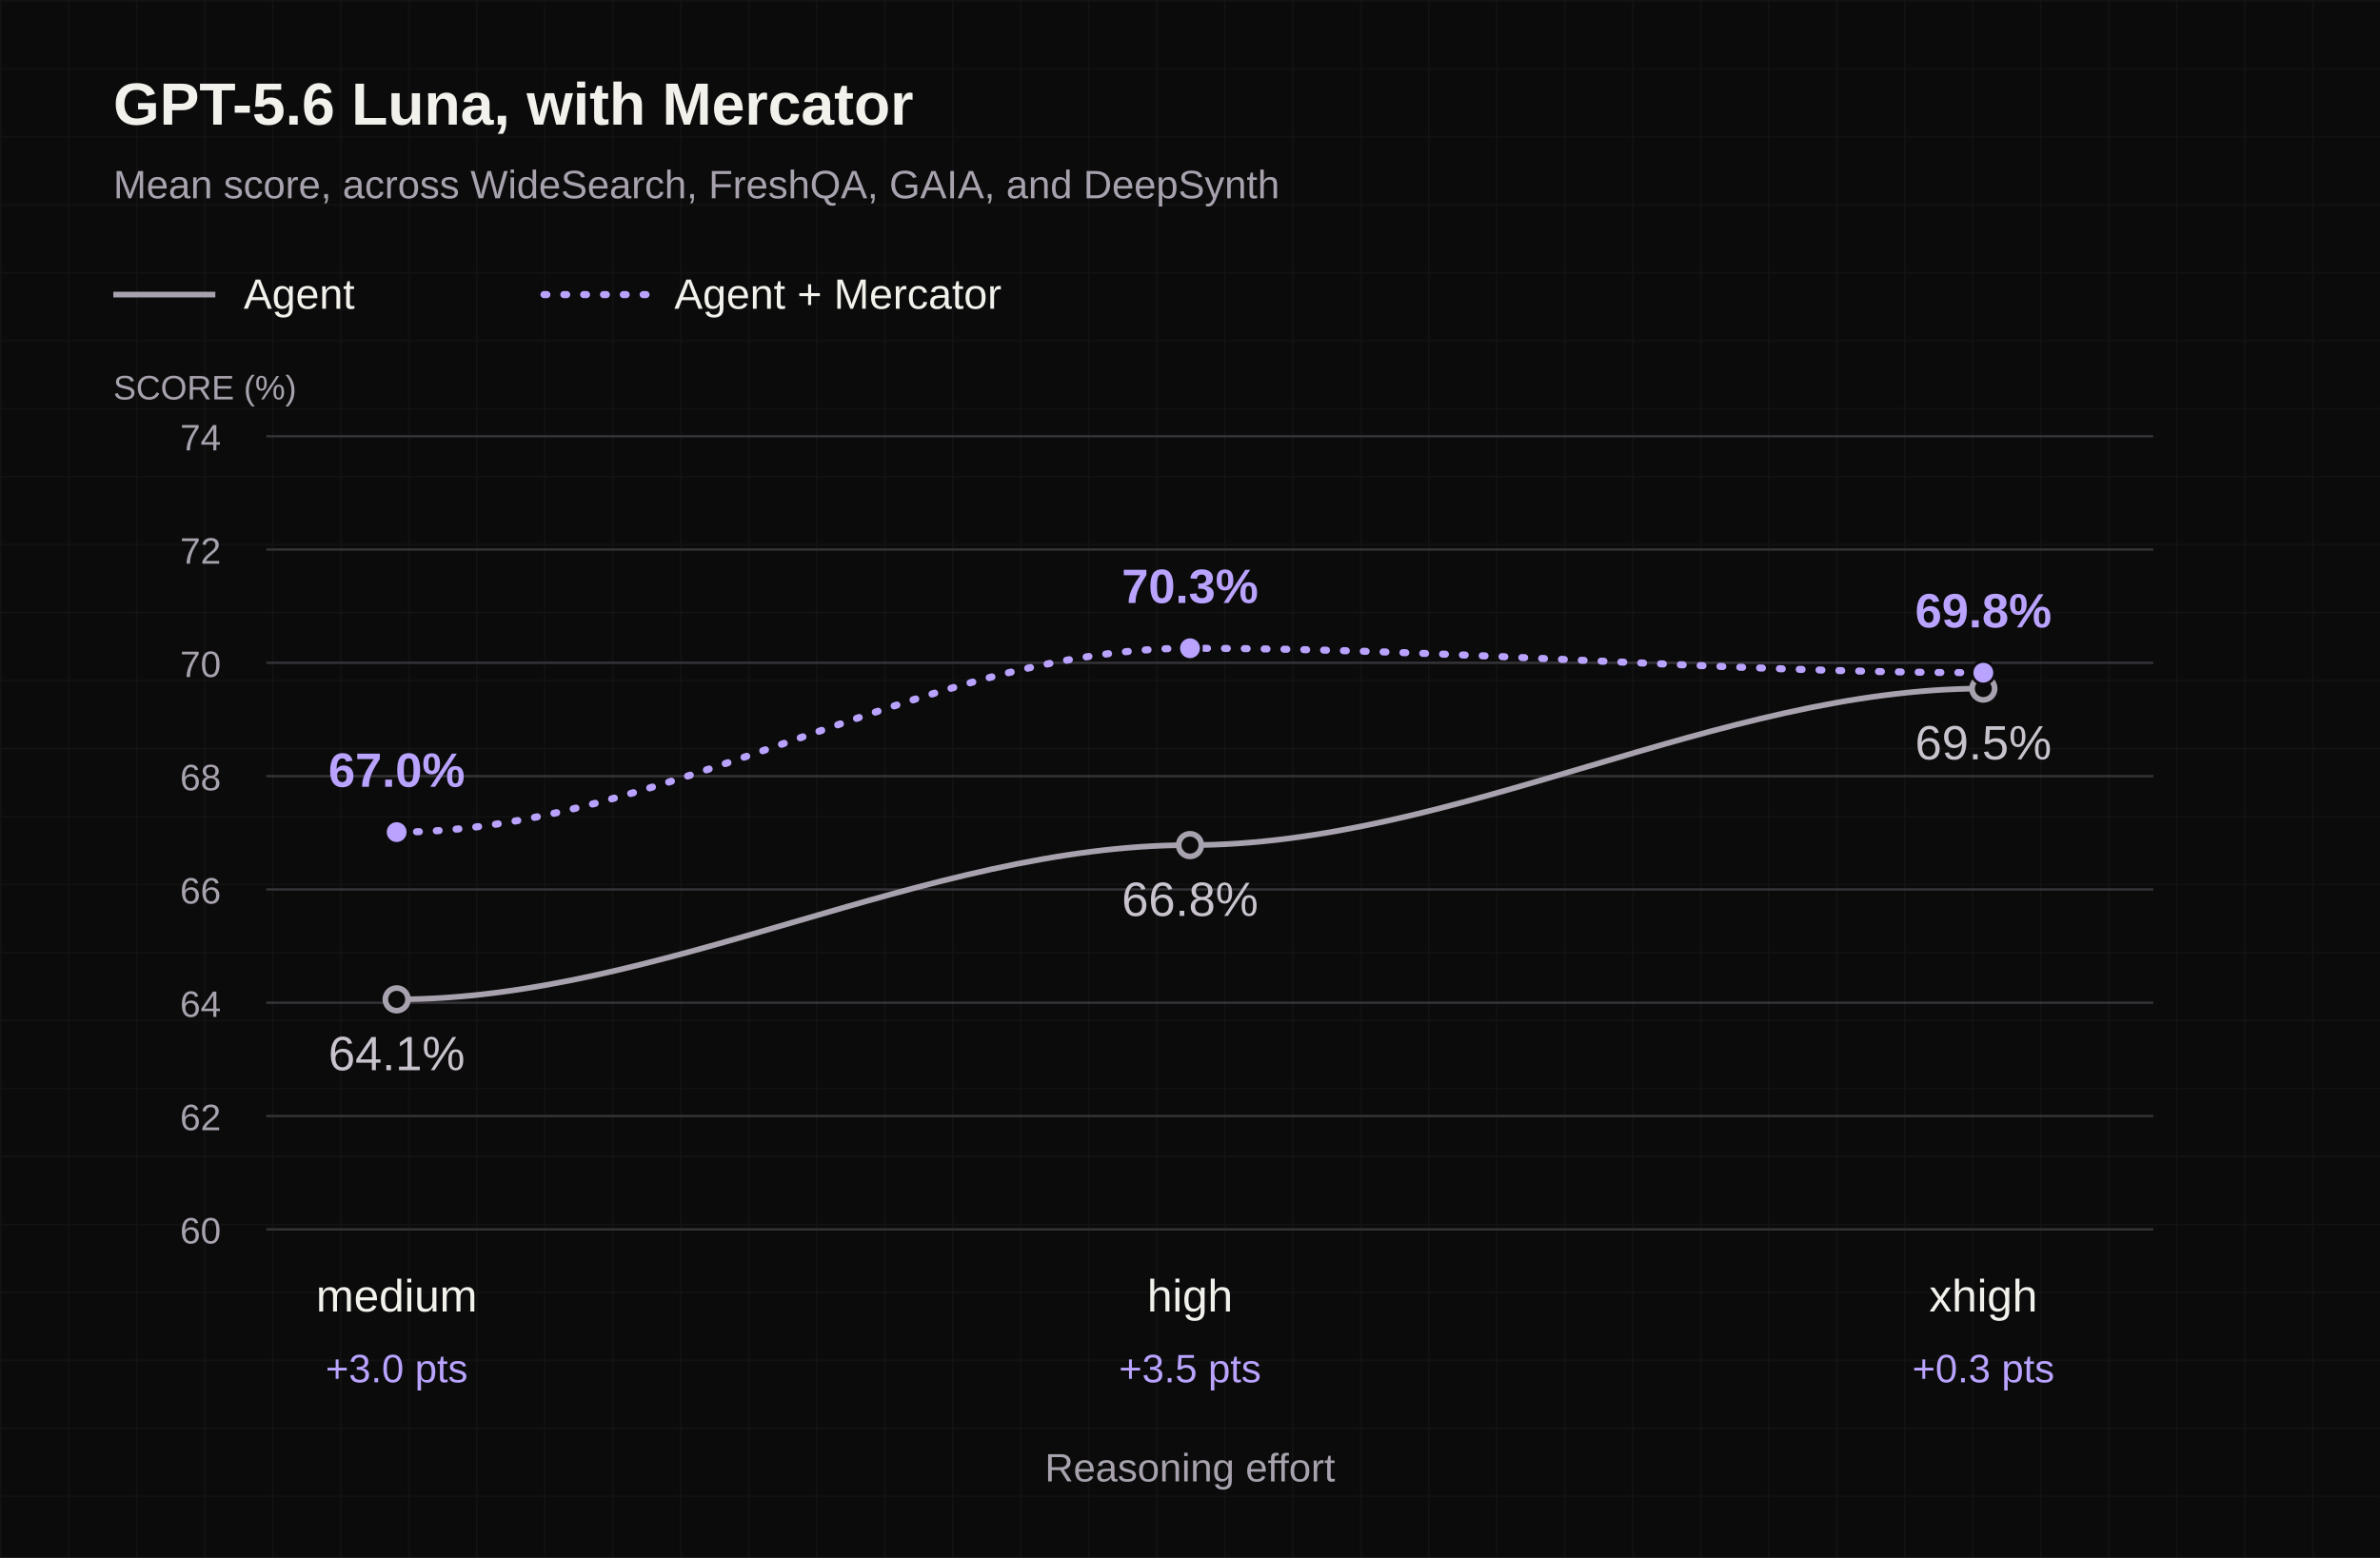
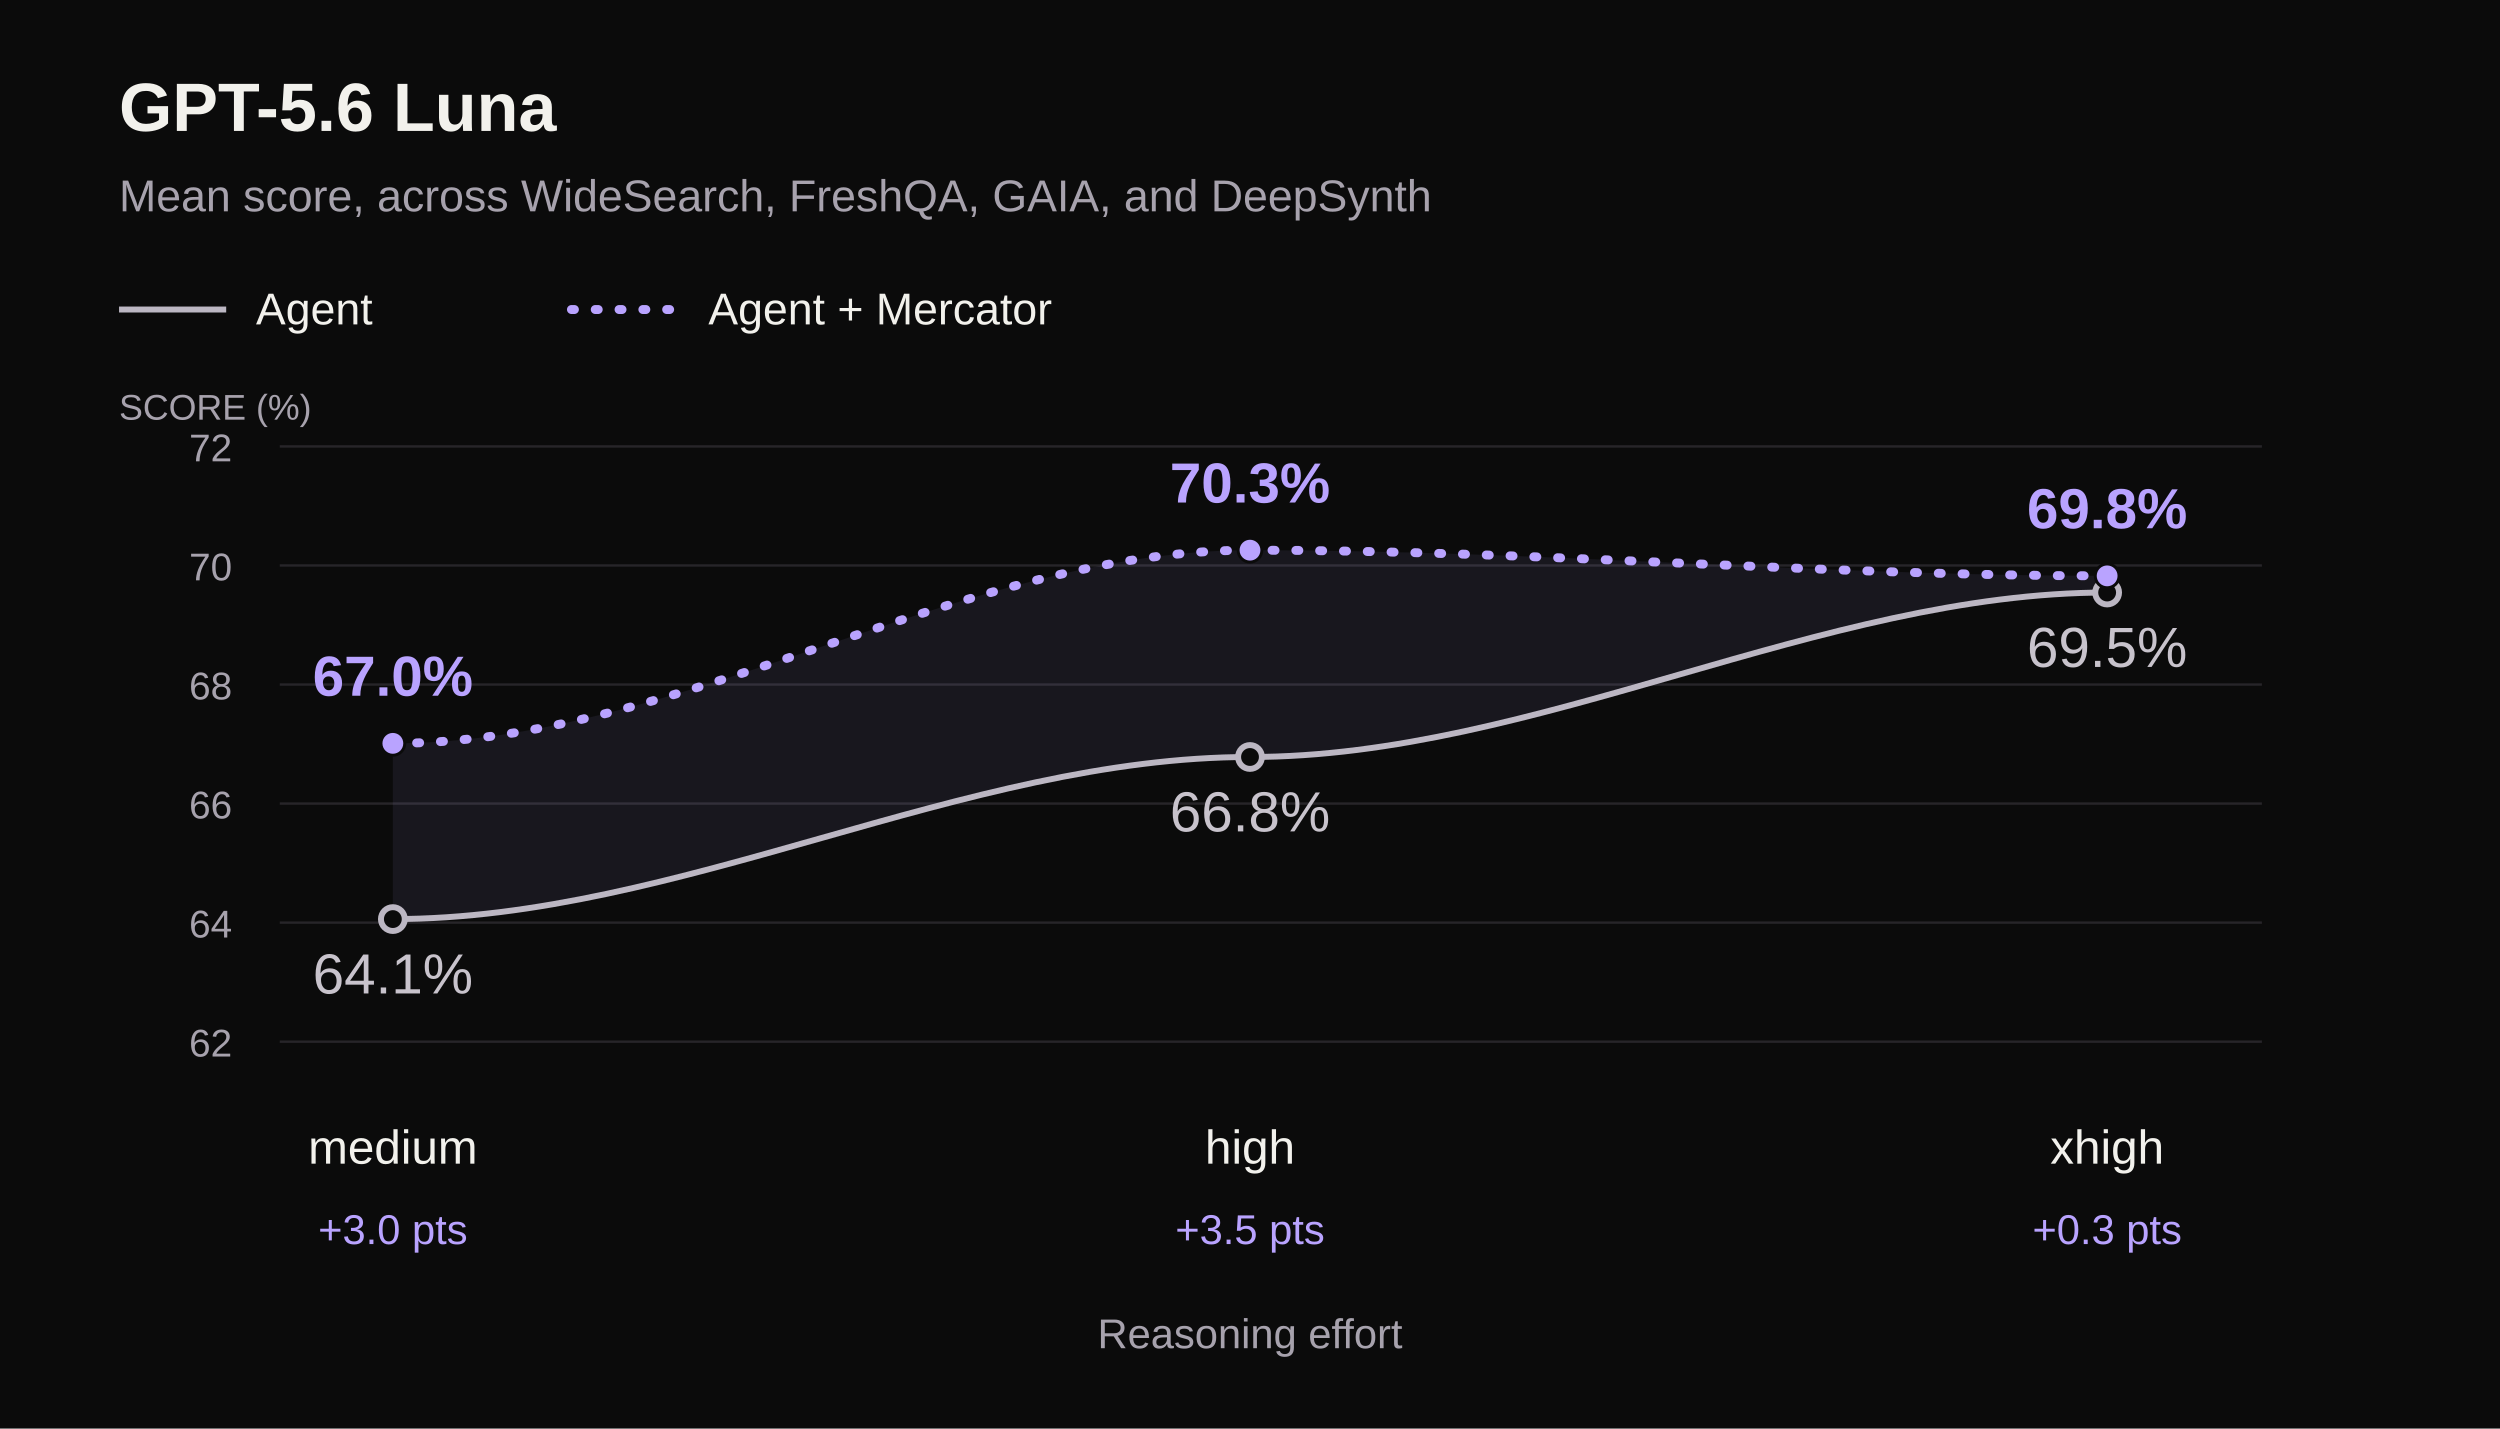
- <svg xmlns="http://www.w3.org/2000/svg" width="840" height="550" viewBox="0 0 840 550" fill="none" font-family="Arial, Helvetica, sans-serif">
-   <defs>
-     <pattern id="mercator-benchmark-grid" width="24" height="24" patternUnits="userSpaceOnUse">
-       <path d="M 24 0 H 0 V 24" stroke="#f2f1ec" stroke-opacity=".035" />
-     </pattern>
-   </defs>
-   <rect width="840" height="550" fill="#0b0b0b" />
-   <rect width="840" height="550" fill="url(#mercator-benchmark-grid)" />
-   <text x="40" y="44" fill="#f2f1ec" font-size="21" font-weight="600">GPT-5.6 Luna, with Mercator</text>
-   <text x="40" y="70" fill="#a7a2ad" font-size="14">Mean score, across WideSearch, FreshQA, GAIA, and DeepSynth</text>
-   <path d="M 40 104 H 76" stroke="#a7a2ad" stroke-width="2" />
+ <svg xmlns="http://www.w3.org/2000/svg" width="840" height="480" viewBox="0 0 840 480" fill="none" font-family="Arial, Helvetica, sans-serif">
+   <rect width="840" height="480" fill="#0b0b0b" />
+   <text x="40" y="44" fill="#f2f1ec" font-size="23" font-weight="600">GPT-5.6 Luna</text>
+   <text x="40" y="71" fill="#a7a2ad" font-size="15">Mean score, across WideSearch, FreshQA, GAIA, and DeepSynth</text>
+   <path d="M 40 104 H 76" stroke="#bcb7c3" stroke-width="2" />
  <text x="86" y="109" fill="#f2f1ec" font-size="15">Agent</text>
-   <path d="M 192 104 H 228" stroke="#b9a3ff" stroke-width="2.5" stroke-dasharray="1 6" stroke-linecap="round" />
+   <path d="M 192 104 H 228" stroke="#b9a3ff" stroke-width="3" stroke-dasharray="1 7" stroke-linecap="round" />
  <text x="238" y="109" fill="#f2f1ec" font-size="15">Agent + Mercator</text>
  <text x="40" y="141" fill="#a7a2ad" font-size="12">SCORE (%)</text>
-   <path d="M 94 434 H 760" stroke="#373439" stroke-width=".8" />
-   <text x="78" y="439" text-anchor="end" fill="#a7a2ad" font-size="13">60</text>
-   <path d="M 94 394 H 760" stroke="#373439" stroke-width=".8" />
-   <text x="78" y="399" text-anchor="end" fill="#a7a2ad" font-size="13">62</text>
-   <path d="M 94 354 H 760" stroke="#373439" stroke-width=".8" />
-   <text x="78" y="359" text-anchor="end" fill="#a7a2ad" font-size="13">64</text>
-   <path d="M 94 314 H 760" stroke="#373439" stroke-width=".8" />
-   <text x="78" y="319" text-anchor="end" fill="#a7a2ad" font-size="13">66</text>
-   <path d="M 94 274 H 760" stroke="#373439" stroke-width=".8" />
-   <text x="78" y="279" text-anchor="end" fill="#a7a2ad" font-size="13">68</text>
-   <path d="M 94 234 H 760" stroke="#373439" stroke-width=".8" />
-   <text x="78" y="239" text-anchor="end" fill="#a7a2ad" font-size="13">70</text>
-   <path d="M 94 194 H 760" stroke="#373439" stroke-width=".8" />
-   <text x="78" y="199" text-anchor="end" fill="#a7a2ad" font-size="13">72</text>
-   <path d="M 94 154 H 760" stroke="#373439" stroke-width=".8" />
-   <text x="78" y="159" text-anchor="end" fill="#a7a2ad" font-size="13">74</text>
-   <path d="M 140 352.812 C 233.333 352.812 326.667 298.349 420 298.349 C 513.333 298.349 606.667 243.087 700 243.087" stroke="#a7a2ad" stroke-width="2" />
-   <path d="M 140 293.766 C 233.333 293.766 326.667 228.857 420 228.857 C 513.333 228.857 606.667 237.493 700 237.493" stroke="#b9a3ff" stroke-width="2.5" stroke-dasharray="1 6" stroke-linecap="round" />
-   <circle cx="140" cy="352.812" r="4" fill="#0b0b0b" stroke="#a7a2ad" stroke-width="2" />
-   <circle cx="140" cy="293.766" r="4" fill="#b9a3ff" stroke="#0b0b0b" stroke-width="1" />
-   <text x="140" y="377.812" fill="#c8c3cc" font-size="17" text-anchor="middle">64.1%</text>
-   <text x="140" y="277.766" fill="#b9a3ff" font-size="17" font-weight="600" text-anchor="middle">67.0%</text>
-   <text x="140" y="463" fill="#f2f1ec" font-size="16" text-anchor="middle">medium</text>
-   <text x="140" y="488" fill="#b9a3ff" font-size="14" text-anchor="middle">+3.0 pts</text>
-   <circle cx="420" cy="298.349" r="4" fill="#0b0b0b" stroke="#a7a2ad" stroke-width="2" />
-   <circle cx="420" cy="228.857" r="4" fill="#b9a3ff" stroke="#0b0b0b" stroke-width="1" />
-   <text x="420" y="323.349" fill="#c8c3cc" font-size="17" text-anchor="middle">66.8%</text>
-   <text x="420" y="212.857" fill="#b9a3ff" font-size="17" font-weight="600" text-anchor="middle">70.3%</text>
-   <text x="420" y="463" fill="#f2f1ec" font-size="16" text-anchor="middle">high</text>
-   <text x="420" y="488" fill="#b9a3ff" font-size="14" text-anchor="middle">+3.5 pts</text>
-   <circle cx="700" cy="243.087" r="4" fill="#0b0b0b" stroke="#a7a2ad" stroke-width="2" />
-   <circle cx="700" cy="237.493" r="4" fill="#b9a3ff" stroke="#0b0b0b" stroke-width="1" />
-   <text x="700" y="268.087" fill="#c8c3cc" font-size="17" text-anchor="middle">69.5%</text>
-   <text x="700" y="221.493" fill="#b9a3ff" font-size="17" font-weight="600" text-anchor="middle">69.8%</text>
-   <text x="700" y="463" fill="#f2f1ec" font-size="16" text-anchor="middle">xhigh</text>
-   <text x="700" y="488" fill="#b9a3ff" font-size="14" text-anchor="middle">+0.3 pts</text>
-   <text x="420" y="523" fill="#a7a2ad" font-size="14" text-anchor="middle">Reasoning effort</text>
+   <path d="M 94 350 H 760" stroke="#373439" stroke-opacity=".65" stroke-width=".8" />
+   <text x="78" y="355" text-anchor="end" fill="#a7a2ad" font-size="13">62</text>
+   <path d="M 94 310 H 760" stroke="#373439" stroke-opacity=".65" stroke-width=".8" />
+   <text x="78" y="315" text-anchor="end" fill="#a7a2ad" font-size="13">64</text>
+   <path d="M 94 270 H 760" stroke="#373439" stroke-opacity=".65" stroke-width=".8" />
+   <text x="78" y="275" text-anchor="end" fill="#a7a2ad" font-size="13">66</text>
+   <path d="M 94 230 H 760" stroke="#373439" stroke-opacity=".65" stroke-width=".8" />
+   <text x="78" y="235" text-anchor="end" fill="#a7a2ad" font-size="13">68</text>
+   <path d="M 94 190 H 760" stroke="#373439" stroke-opacity=".65" stroke-width=".8" />
+   <text x="78" y="195" text-anchor="end" fill="#a7a2ad" font-size="13">70</text>
+   <path d="M 94 150 H 760" stroke="#373439" stroke-opacity=".65" stroke-width=".8" />
+   <text x="78" y="155" text-anchor="end" fill="#a7a2ad" font-size="13">72</text>
+   <path d="M 132 249.766 C 228 249.766 324 184.857 420 184.857 C 516 184.857 612 193.493 708 193.493 L 708 199.087 C 612 199.087 516 254.349 420 254.349 C 324 254.349 228 308.812 132 308.812 Z" fill="#b9a3ff" fill-opacity=".08" />
+   <path d="M 132 308.812 C 228 308.812 324 254.349 420 254.349 C 516 254.349 612 199.087 708 199.087" stroke="#bcb7c3" stroke-width="2" />
+   <path d="M 132 249.766 C 228 249.766 324 184.857 420 184.857 C 516 184.857 612 193.493 708 193.493" stroke="#b9a3ff" stroke-width="3" stroke-dasharray="1 7" stroke-linecap="round" />
+   <circle cx="132" cy="308.812" r="4" fill="#0b0b0b" stroke="#bcb7c3" stroke-width="2" />
+   <circle cx="132" cy="249.766" r="4" fill="#b9a3ff" stroke="#0b0b0b" stroke-width="1" />
+   <text x="132" y="333.812" fill="#c8c3cc" font-size="19" text-anchor="middle">64.1%</text>
+   <text x="132" y="233.766" fill="#b9a3ff" font-size="19" font-weight="600" text-anchor="middle">67.0%</text>
+   <text x="132" y="391" fill="#f2f1ec" font-size="16" text-anchor="middle">medium</text>
+   <text x="132" y="418" fill="#b9a3ff" font-size="14" text-anchor="middle">+3.0 pts</text>
+   <circle cx="420" cy="254.349" r="4" fill="#0b0b0b" stroke="#bcb7c3" stroke-width="2" />
+   <circle cx="420" cy="184.857" r="4" fill="#b9a3ff" stroke="#0b0b0b" stroke-width="1" />
+   <text x="420" y="279.349" fill="#c8c3cc" font-size="19" text-anchor="middle">66.8%</text>
+   <text x="420" y="168.857" fill="#b9a3ff" font-size="19" font-weight="600" text-anchor="middle">70.3%</text>
+   <text x="420" y="391" fill="#f2f1ec" font-size="16" text-anchor="middle">high</text>
+   <text x="420" y="418" fill="#b9a3ff" font-size="14" text-anchor="middle">+3.5 pts</text>
+   <circle cx="708" cy="199.087" r="4" fill="#0b0b0b" stroke="#bcb7c3" stroke-width="2" />
+   <circle cx="708" cy="193.493" r="4" fill="#b9a3ff" stroke="#0b0b0b" stroke-width="1" />
+   <text x="708" y="224.087" fill="#c8c3cc" font-size="19" text-anchor="middle">69.5%</text>
+   <text x="708" y="177.493" fill="#b9a3ff" font-size="19" font-weight="600" text-anchor="middle">69.8%</text>
+   <text x="708" y="391" fill="#f2f1ec" font-size="16" text-anchor="middle">xhigh</text>
+   <text x="708" y="418" fill="#b9a3ff" font-size="14" text-anchor="middle">+0.3 pts</text>
+   <text x="420" y="453" fill="#a7a2ad" font-size="14" text-anchor="middle">Reasoning effort</text>
</svg>
